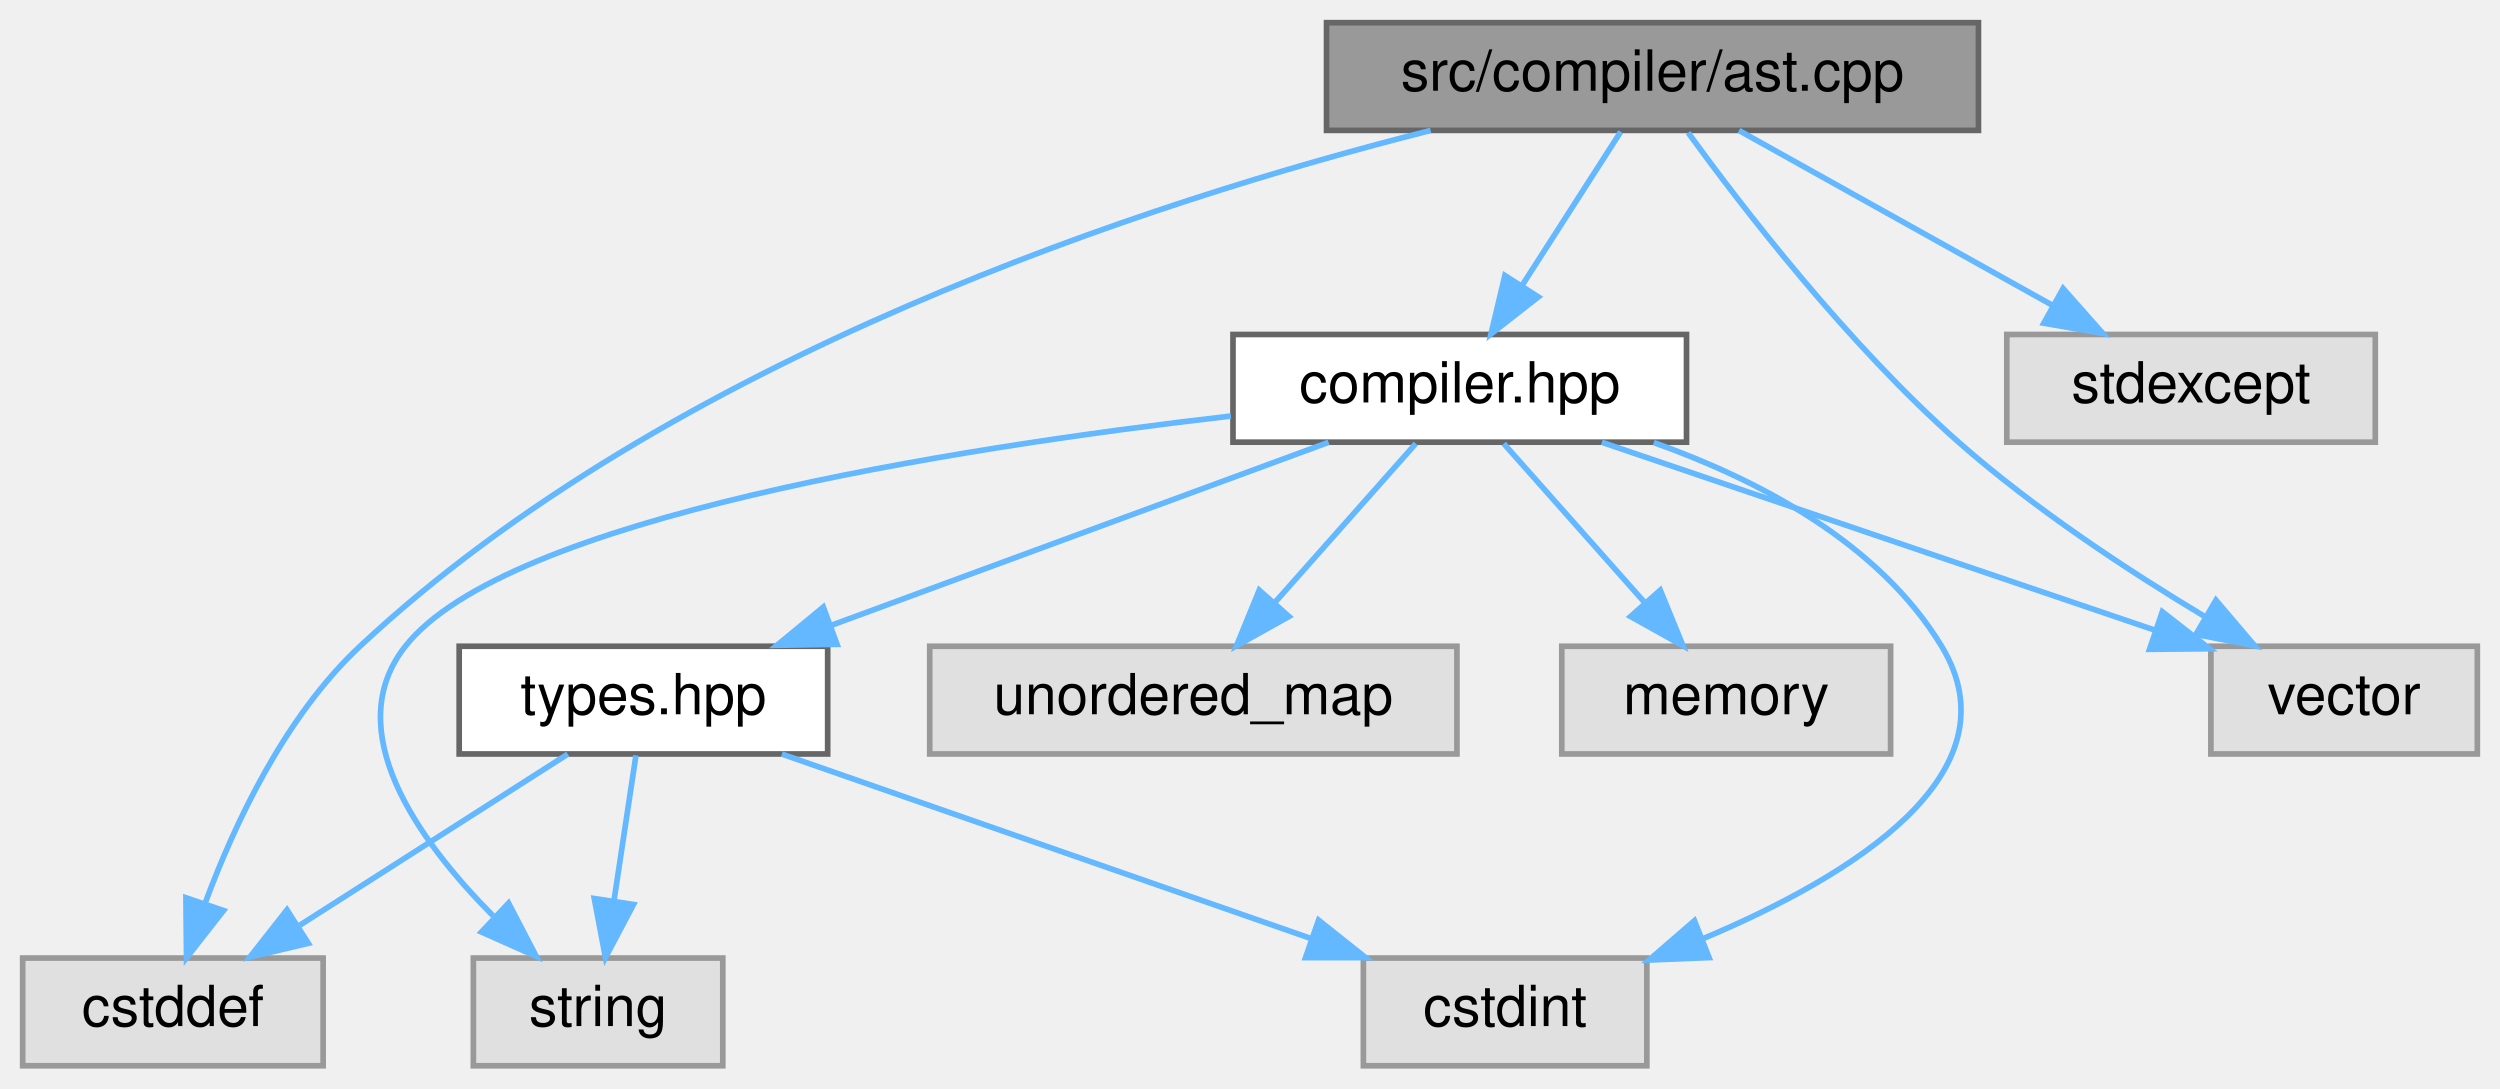
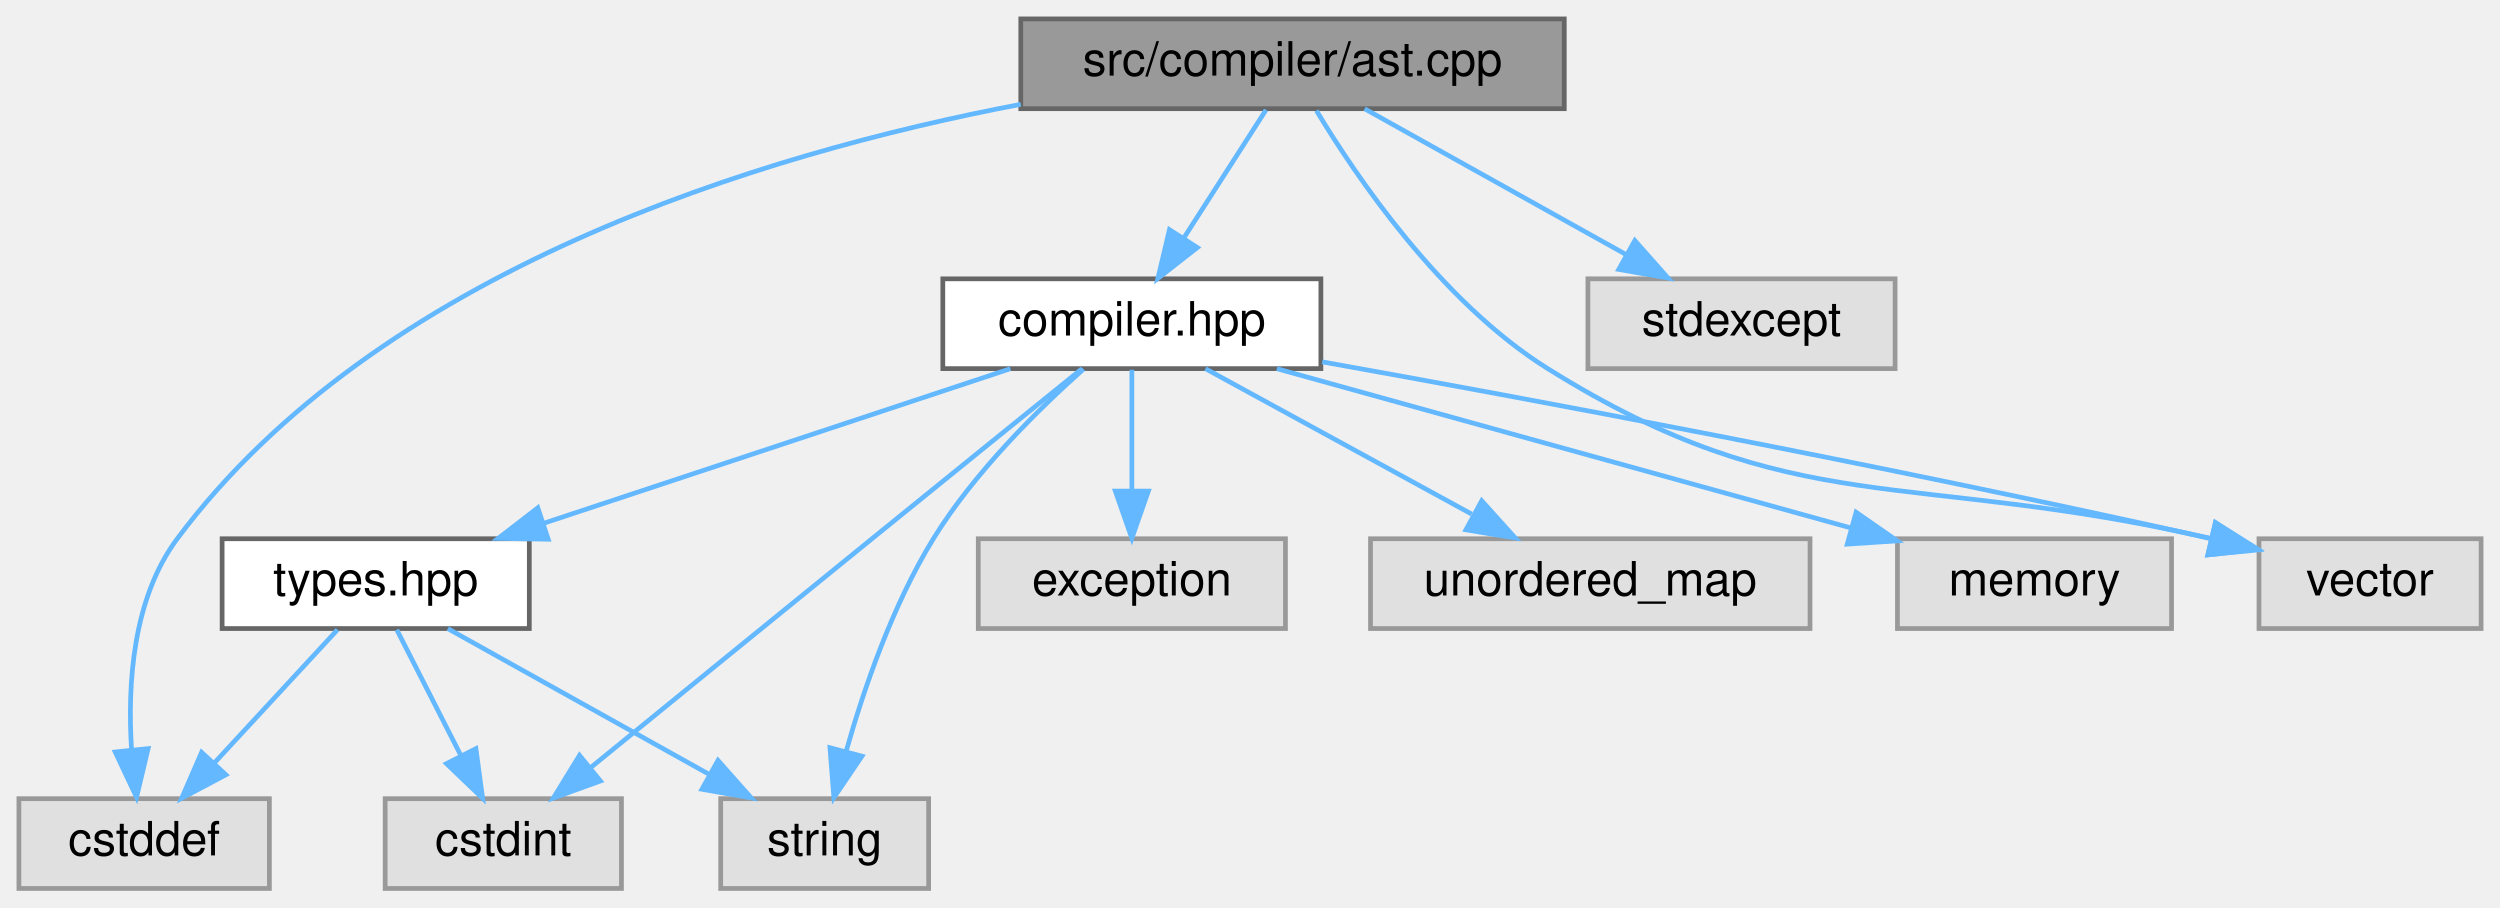
- <svg xmlns="http://www.w3.org/2000/svg" xmlns:xlink="http://www.w3.org/1999/xlink" width="441pt" height="192pt" viewBox="0.00 0.00 441.00 192.00">
+ <svg xmlns="http://www.w3.org/2000/svg" xmlns:xlink="http://www.w3.org/1999/xlink" width="529pt" height="192pt" viewBox="0.00 0.00 529.00 192.00">
  <g id="graph0" class="graph" transform="scale(1 1) rotate(0) translate(4 188)">
    <g id="Node000001" class="node">
      <g id="a_Node000001">
        <a xlink:title=" ">
-           <polygon fill="#999999" stroke="#666666" points="345,-184 230,-184 230,-165 345,-165 345,-184" />
-           <text text-anchor="middle" x="287.5" y="-172" font-family="Helvetica,sans-Serif" font-size="10.00">src/compiler/ast.cpp</text>
+           <polygon fill="#999999" stroke="#666666" points="327,-184 212,-184 212,-165 327,-165 327,-184" />
+           <text text-anchor="middle" x="269.5" y="-172" font-family="Helvetica,sans-Serif" font-size="10.00">src/compiler/ast.cpp</text>
        </a>
      </g>
    </g>
    <g id="Node000002" class="node">
      <g id="a_Node000002">
        <a xlink:href="compiler_8hpp.html" target="_top" xlink:title=" ">
-           <polygon fill="white" stroke="#666666" points="293.5,-129 213.5,-129 213.5,-110 293.5,-110 293.5,-129" />
-           <text text-anchor="middle" x="253.5" y="-117" font-family="Helvetica,sans-Serif" font-size="10.00">compiler.hpp</text>
+           <polygon fill="white" stroke="#666666" points="275.5,-129 195.5,-129 195.5,-110 275.5,-110 275.5,-129" />
+           <text text-anchor="middle" x="235.5" y="-117" font-family="Helvetica,sans-Serif" font-size="10.00">compiler.hpp</text>
        </a>
      </g>
    </g>
    <g id="edge1_Node000001_Node000002" class="edge">
      <g id="a_edge1_Node000001_Node000002">
        <a xlink:title=" ">
-           <path fill="none" stroke="#63b8ff" d="M281.89,-164.75C277.18,-157.42 270.33,-146.73 264.53,-137.7" />
-           <polygon fill="#63b8ff" stroke="#63b8ff" points="267.36,-135.62 259.01,-129.09 261.46,-139.4 267.36,-135.62" />
+           <path fill="none" stroke="#63b8ff" d="M263.89,-164.75C259.18,-157.42 252.33,-146.73 246.53,-137.7" />
+           <polygon fill="#63b8ff" stroke="#63b8ff" points="249.36,-135.62 241.01,-129.09 243.46,-139.4 249.36,-135.62" />
        </a>
      </g>
    </g>
    <g id="Node000004" class="node">
      <g id="a_Node000004">
        <a xlink:title=" ">
          <polygon fill="#e0e0e0" stroke="#999999" points="53,-19 0,-19 0,0 53,0 53,-19" />
          <text text-anchor="middle" x="26.5" y="-7" font-family="Helvetica,sans-Serif" font-size="10.00">cstddef</text>
        </a>
      </g>
    </g>
-     <g id="edge11_Node000001_Node000004" class="edge">
-       <g id="a_edge11_Node000001_Node000004">
-         <a xlink:title=" ">
-           <path fill="none" stroke="#63b8ff" d="M248.36,-164.99C199.02,-152.52 114.09,-125.01 59.5,-74 46.19,-61.56 37.3,-42.54 32.14,-28.56" />
-           <polygon fill="#63b8ff" stroke="#63b8ff" points="35.43,-27.38 28.9,-19.04 28.8,-29.63 35.43,-27.38" />
-         </a>
-       </g>
-     </g>
-     <g id="Node000008" class="node">
-       <g id="a_Node000008">
-         <a xlink:title=" ">
-           <polygon fill="#e0e0e0" stroke="#999999" points="433,-74 386,-74 386,-55 433,-55 433,-74" />
-           <text text-anchor="middle" x="409.5" y="-62" font-family="Helvetica,sans-Serif" font-size="10.00">vector</text>
-         </a>
-       </g>
-     </g>
-     <g id="edge13_Node000001_Node000008" class="edge">
-       <g id="a_edge13_Node000001_Node000008">
-         <a xlink:title=" ">
-           <path fill="none" stroke="#63b8ff" d="M293.79,-164.59C303.2,-151.62 321.96,-127.23 341.5,-110 354.83,-98.25 371.5,-87.29 385,-79.19" />
-           <polygon fill="#63b8ff" stroke="#63b8ff" points="386.89,-82.13 393.76,-74.06 383.36,-76.09 386.89,-82.13" />
-         </a>
-       </g>
-     </g>
-     <g id="Node000010" class="node">
-       <g id="a_Node000010">
-         <a xlink:title=" ">
-           <polygon fill="#e0e0e0" stroke="#999999" points="415,-129 350,-129 350,-110 415,-110 415,-129" />
-           <text text-anchor="middle" x="382.5" y="-117" font-family="Helvetica,sans-Serif" font-size="10.00">stdexcept</text>
-         </a>
-       </g>
-     </g>
-     <g id="edge12_Node000001_Node000010" class="edge">
-       <g id="a_edge12_Node000001_Node000010">
-         <a xlink:title=" ">
-           <path fill="none" stroke="#63b8ff" d="M302.76,-164.98C317.63,-156.69 340.48,-143.94 357.92,-134.22" />
-           <polygon fill="#63b8ff" stroke="#63b8ff" points="359.93,-137.1 366.96,-129.17 356.52,-130.99 359.93,-137.1" />
+     <g id="edge12_Node000001_Node000004" class="edge">
+       <g id="a_edge12_Node000001_Node000004">
+         <a xlink:title=" ">
+           <path fill="none" stroke="#63b8ff" d="M211.99,-165.93C156.82,-155.41 75.83,-130.76 33.5,-74 24.07,-61.36 22.96,-43.17 23.83,-29.5" />
+           <polygon fill="#63b8ff" stroke="#63b8ff" points="27.34,-29.6 24.89,-19.29 20.38,-28.88 27.34,-29.6" />
+         </a>
+       </g>
+     </g>
+     <g id="Node000009" class="node">
+       <g id="a_Node000009">
+         <a xlink:title=" ">
+           <polygon fill="#e0e0e0" stroke="#999999" points="521,-74 474,-74 474,-55 521,-55 521,-74" />
+           <text text-anchor="middle" x="497.5" y="-62" font-family="Helvetica,sans-Serif" font-size="10.00">vector</text>
+         </a>
+       </g>
+     </g>
+     <g id="edge14_Node000001_Node000009" class="edge">
+       <g id="a_edge14_Node000001_Node000009">
+         <a xlink:title=" ">
+           <path fill="none" stroke="#63b8ff" d="M274.55,-164.6C282.9,-150.74 300.91,-124.1 323.5,-110 375.79,-77.36 399.58,-88.83 463.91,-74.02" />
+           <polygon fill="#63b8ff" stroke="#63b8ff" points="464.82,-77.4 473.71,-71.63 463.16,-70.6 464.82,-77.4" />
+         </a>
+       </g>
+     </g>
+     <g id="Node000011" class="node">
+       <g id="a_Node000011">
+         <a xlink:title=" ">
+           <polygon fill="#e0e0e0" stroke="#999999" points="397,-129 332,-129 332,-110 397,-110 397,-129" />
+           <text text-anchor="middle" x="364.5" y="-117" font-family="Helvetica,sans-Serif" font-size="10.00">stdexcept</text>
+         </a>
+       </g>
+     </g>
+     <g id="edge13_Node000001_Node000011" class="edge">
+       <g id="a_edge13_Node000001_Node000011">
+         <a xlink:title=" ">
+           <path fill="none" stroke="#63b8ff" d="M284.76,-164.98C299.63,-156.69 322.48,-143.94 339.92,-134.22" />
+           <polygon fill="#63b8ff" stroke="#63b8ff" points="341.93,-137.1 348.96,-129.17 338.52,-130.99 341.93,-137.1" />
        </a>
      </g>
    </g>
    <g id="Node000003" class="node">
      <g id="a_Node000003">
        <a xlink:href="types_8hpp.html" target="_top" xlink:title=" ">
-           <polygon fill="white" stroke="#666666" points="142,-74 77,-74 77,-55 142,-55 142,-74" />
-           <text text-anchor="middle" x="109.5" y="-62" font-family="Helvetica,sans-Serif" font-size="10.00">types.hpp</text>
+           <polygon fill="white" stroke="#666666" points="108,-74 43,-74 43,-55 108,-55 108,-74" />
+           <text text-anchor="middle" x="75.5" y="-62" font-family="Helvetica,sans-Serif" font-size="10.00">types.hpp</text>
        </a>
      </g>
    </g>
    <g id="edge2_Node000002_Node000003" class="edge">
      <g id="a_edge2_Node000002_Node000003">
        <a xlink:title=" ">
-           <path fill="none" stroke="#63b8ff" d="M230.36,-109.98C206.68,-101.27 169.63,-87.63 142.79,-77.75" />
-           <polygon fill="#63b8ff" stroke="#63b8ff" points="143.65,-74.34 133.06,-74.17 141.23,-80.91 143.65,-74.34" />
+           <path fill="none" stroke="#63b8ff" d="M209.79,-109.98C183.05,-101.13 140.97,-87.19 111.05,-77.28" />
+           <polygon fill="#63b8ff" stroke="#63b8ff" points="112,-73.9 101.41,-74.08 109.8,-80.55 112,-73.9" />
        </a>
      </g>
    </g>
    <g id="Node000005" class="node">
      <g id="a_Node000005">
        <a xlink:title=" ">
-           <polygon fill="#e0e0e0" stroke="#999999" points="286.5,-19 236.5,-19 236.5,0 286.5,0 286.5,-19" />
-           <text text-anchor="middle" x="261.5" y="-7" font-family="Helvetica,sans-Serif" font-size="10.00">cstdint</text>
+           <polygon fill="#e0e0e0" stroke="#999999" points="127.5,-19 77.5,-19 77.5,0 127.5,0 127.5,-19" />
+           <text text-anchor="middle" x="102.5" y="-7" font-family="Helvetica,sans-Serif" font-size="10.00">cstdint</text>
        </a>
      </g>
    </g>
    <g id="edge6_Node000002_Node000005" class="edge">
      <g id="a_edge6_Node000002_Node000005">
        <a xlink:title=" ">
-           <path fill="none" stroke="#63b8ff" d="M287.72,-109.93C306.21,-103.37 327.46,-92.24 338.5,-74 352.08,-51.56 322.67,-33.45 296.36,-22.4" />
-           <polygon fill="#63b8ff" stroke="#63b8ff" points="297.48,-19.08 286.89,-18.65 294.9,-25.59 297.48,-19.08" />
+           <path fill="none" stroke="#63b8ff" d="M224.95,-109.98C213.87,-101.03 195.95,-86.54 180.5,-74 160.14,-57.47 136.82,-38.48 121.02,-25.61" />
+           <polygon fill="#63b8ff" stroke="#63b8ff" points="123.05,-22.74 113.09,-19.14 118.63,-28.17 123.05,-22.74" />
        </a>
      </g>
    </g>
    <g id="Node000006" class="node">
      <g id="a_Node000006">
        <a xlink:title=" ">
-           <polygon fill="#e0e0e0" stroke="#999999" points="123.5,-19 79.5,-19 79.5,0 123.5,0 123.5,-19" />
-           <text text-anchor="middle" x="101.5" y="-7" font-family="Helvetica,sans-Serif" font-size="10.00">string</text>
-         </a>
-       </g>
-     </g>
-     <g id="edge7_Node000002_Node000006" class="edge">
-       <g id="a_edge7_Node000002_Node000006">
-         <a xlink:title=" ">
-           <path fill="none" stroke="#63b8ff" d="M213.13,-114.61C163.98,-108.94 85.29,-96.55 67.5,-74 55.85,-59.23 69.64,-39.88 82.99,-26.44" />
-           <polygon fill="#63b8ff" stroke="#63b8ff" points="85.71,-28.69 90.6,-19.29 80.92,-23.59 85.71,-28.69" />
+           <polygon fill="#e0e0e0" stroke="#999999" points="192.5,-19 148.5,-19 148.5,0 192.5,0 192.5,-19" />
+           <text text-anchor="middle" x="170.5" y="-7" font-family="Helvetica,sans-Serif" font-size="10.00">string</text>
+         </a>
+       </g>
+     </g>
+     <g id="edge8_Node000002_Node000006" class="edge">
+       <g id="a_edge8_Node000002_Node000006">
+         <a xlink:title=" ">
+           <path fill="none" stroke="#63b8ff" d="M225.26,-109.89C215.89,-101.55 202.19,-88.11 193.5,-74 184.85,-59.96 178.77,-42.18 175.04,-29.01" />
+           <polygon fill="#63b8ff" stroke="#63b8ff" points="178.39,-27.99 172.45,-19.22 171.62,-29.78 178.39,-27.99" />
        </a>
      </g>
    </g>
    <g id="Node000007" class="node">
      <g id="a_Node000007">
        <a xlink:title=" ">
-           <polygon fill="#e0e0e0" stroke="#999999" points="253,-74 160,-74 160,-55 253,-55 253,-74" />
-           <text text-anchor="middle" x="206.5" y="-62" font-family="Helvetica,sans-Serif" font-size="10.00">unordered_map</text>
-         </a>
-       </g>
-     </g>
-     <g id="edge8_Node000002_Node000007" class="edge">
-       <g id="a_edge8_Node000002_Node000007">
-         <a xlink:title=" ">
-           <path fill="none" stroke="#63b8ff" d="M245.74,-109.75C239.03,-102.18 229.16,-91.05 220.99,-81.84" />
-           <polygon fill="#63b8ff" stroke="#63b8ff" points="223.37,-79.25 214.12,-74.09 218.13,-83.89 223.37,-79.25" />
+           <polygon fill="#e0e0e0" stroke="#999999" points="268,-74 203,-74 203,-55 268,-55 268,-74" />
+           <text text-anchor="middle" x="235.5" y="-62" font-family="Helvetica,sans-Serif" font-size="10.00">exception</text>
+         </a>
+       </g>
+     </g>
+     <g id="edge7_Node000002_Node000007" class="edge">
+       <g id="a_edge7_Node000002_Node000007">
+         <a xlink:title=" ">
+           <path fill="none" stroke="#63b8ff" d="M235.5,-109.75C235.5,-102.8 235.5,-92.85 235.5,-84.13" />
+           <polygon fill="#63b8ff" stroke="#63b8ff" points="239,-84.09 235.5,-74.09 232,-84.09 239,-84.09" />
+         </a>
+       </g>
+     </g>
+     <g id="Node000008" class="node">
+       <g id="a_Node000008">
+         <a xlink:title=" ">
+           <polygon fill="#e0e0e0" stroke="#999999" points="379,-74 286,-74 286,-55 379,-55 379,-74" />
+           <text text-anchor="middle" x="332.5" y="-62" font-family="Helvetica,sans-Serif" font-size="10.00">unordered_map</text>
        </a>
      </g>
    </g>
    <g id="edge9_Node000002_Node000008" class="edge">
      <g id="a_edge9_Node000002_Node000008">
        <a xlink:title=" ">
-           <path fill="none" stroke="#63b8ff" d="M278.56,-109.98C304.99,-101.01 346.77,-86.81 376,-76.88" />
-           <polygon fill="#63b8ff" stroke="#63b8ff" points="377.43,-80.09 385.78,-73.56 375.18,-73.46 377.43,-80.09" />
-         </a>
-       </g>
-     </g>
-     <g id="Node000009" class="node">
-       <g id="a_Node000009">
-         <a xlink:title=" ">
-           <polygon fill="#e0e0e0" stroke="#999999" points="329.5,-74 271.5,-74 271.5,-55 329.5,-55 329.5,-74" />
-           <text text-anchor="middle" x="300.5" y="-62" font-family="Helvetica,sans-Serif" font-size="10.00">memory</text>
+           <path fill="none" stroke="#63b8ff" d="M251.08,-109.98C266.27,-101.69 289.6,-88.94 307.4,-79.22" />
+           <polygon fill="#63b8ff" stroke="#63b8ff" points="309.53,-82.04 316.63,-74.17 306.18,-75.89 309.53,-82.04" />
        </a>
      </g>
    </g>
    <g id="edge10_Node000002_Node000009" class="edge">
      <g id="a_edge10_Node000002_Node000009">
        <a xlink:title=" ">
-           <path fill="none" stroke="#63b8ff" d="M261.26,-109.75C267.97,-102.18 277.84,-91.05 286.01,-81.84" />
-           <polygon fill="#63b8ff" stroke="#63b8ff" points="288.87,-83.89 292.88,-74.09 283.63,-79.25 288.87,-83.89" />
+           <path fill="none" stroke="#63b8ff" d="M275.78,-111.43C319.58,-103.58 391.86,-90.13 463.63,-74.08" />
+           <polygon fill="#63b8ff" stroke="#63b8ff" points="464.76,-77.41 473.75,-71.8 463.22,-70.58 464.76,-77.41" />
+         </a>
+       </g>
+     </g>
+     <g id="Node000010" class="node">
+       <g id="a_Node000010">
+         <a xlink:title=" ">
+           <polygon fill="#e0e0e0" stroke="#999999" points="455.5,-74 397.5,-74 397.5,-55 455.5,-55 455.5,-74" />
+           <text text-anchor="middle" x="426.5" y="-62" font-family="Helvetica,sans-Serif" font-size="10.00">memory</text>
+         </a>
+       </g>
+     </g>
+     <g id="edge11_Node000002_Node000010" class="edge">
+       <g id="a_edge11_Node000002_Node000010">
+         <a xlink:title=" ">
+           <path fill="none" stroke="#63b8ff" d="M266.19,-109.98C299.25,-100.81 351.93,-86.19 387.81,-76.24" />
+           <polygon fill="#63b8ff" stroke="#63b8ff" points="388.75,-79.61 397.45,-73.56 386.88,-72.86 388.75,-79.61" />
        </a>
      </g>
    </g>
    <g id="edge3_Node000003_Node000004" class="edge">
      <g id="a_edge3_Node000003_Node000004">
        <a xlink:title=" ">
-           <path fill="none" stroke="#63b8ff" d="M96.16,-54.98C83.41,-46.84 63.95,-34.41 48.83,-24.76" />
-           <polygon fill="#63b8ff" stroke="#63b8ff" points="50.39,-21.6 40.08,-19.17 46.62,-27.5 50.39,-21.6" />
+           <path fill="none" stroke="#63b8ff" d="M67.41,-54.75C60.34,-47.11 49.91,-35.82 41.35,-26.56" />
+           <polygon fill="#63b8ff" stroke="#63b8ff" points="43.8,-24.06 34.44,-19.09 38.66,-28.81 43.8,-24.06" />
        </a>
      </g>
    </g>
    <g id="edge4_Node000003_Node000005" class="edge">
      <g id="a_edge4_Node000003_Node000005">
        <a xlink:title=" ">
-           <path fill="none" stroke="#63b8ff" d="M133.92,-54.98C159.22,-46.16 198.95,-32.31 227.36,-22.41" />
-           <polygon fill="#63b8ff" stroke="#63b8ff" points="228.6,-25.68 236.89,-19.08 226.29,-19.07 228.6,-25.68" />
+           <path fill="none" stroke="#63b8ff" d="M79.96,-54.75C83.62,-47.57 88.91,-37.18 93.45,-28.27" />
+           <polygon fill="#63b8ff" stroke="#63b8ff" points="96.7,-29.59 98.12,-19.09 90.47,-26.41 96.7,-29.59" />
        </a>
      </g>
    </g>
    <g id="edge5_Node000003_Node000006" class="edge">
      <g id="a_edge5_Node000003_Node000006">
        <a xlink:title=" ">
-           <path fill="none" stroke="#63b8ff" d="M108.18,-54.75C107.13,-47.8 105.63,-37.85 104.31,-29.13" />
-           <polygon fill="#63b8ff" stroke="#63b8ff" points="107.75,-28.45 102.8,-19.09 100.83,-29.5 107.75,-28.45" />
+           <path fill="none" stroke="#63b8ff" d="M90.76,-54.98C105.63,-46.69 128.48,-33.94 145.92,-24.22" />
+           <polygon fill="#63b8ff" stroke="#63b8ff" points="147.93,-27.1 154.96,-19.17 144.52,-20.99 147.93,-27.1" />
        </a>
      </g>
    </g>
  </g>
</svg>
